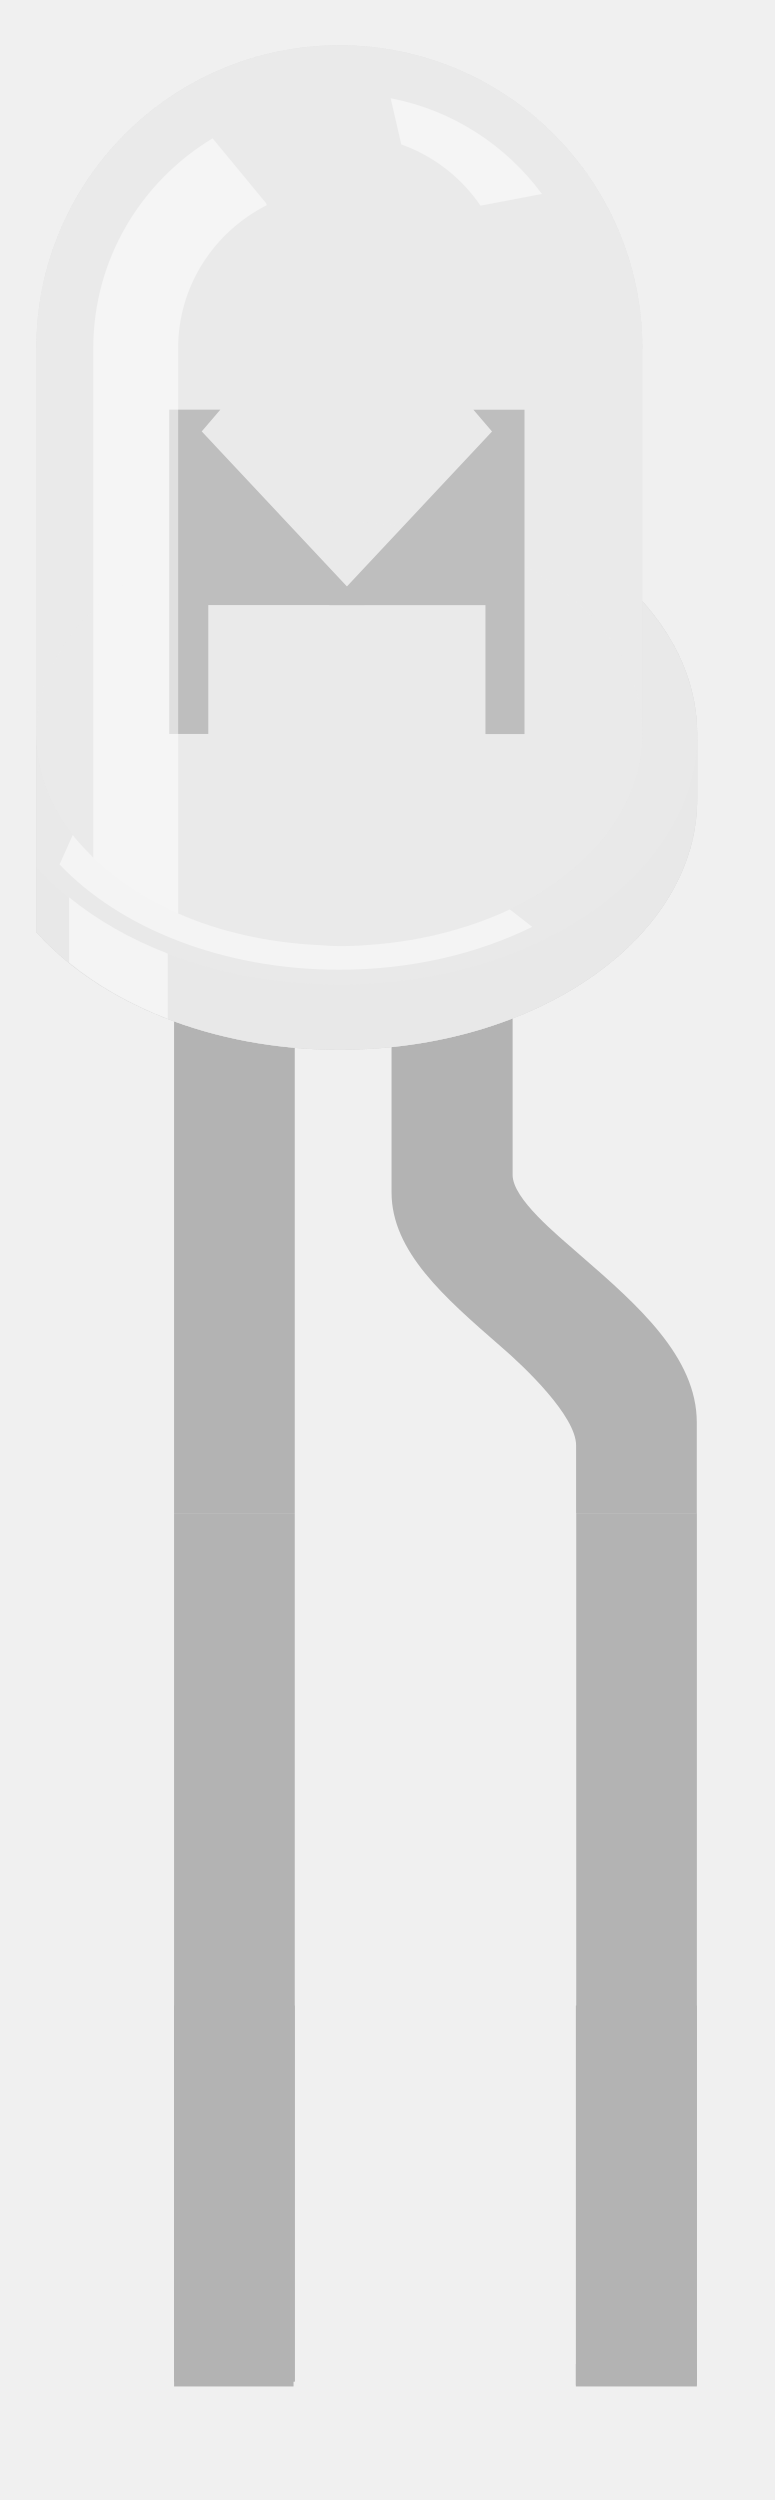
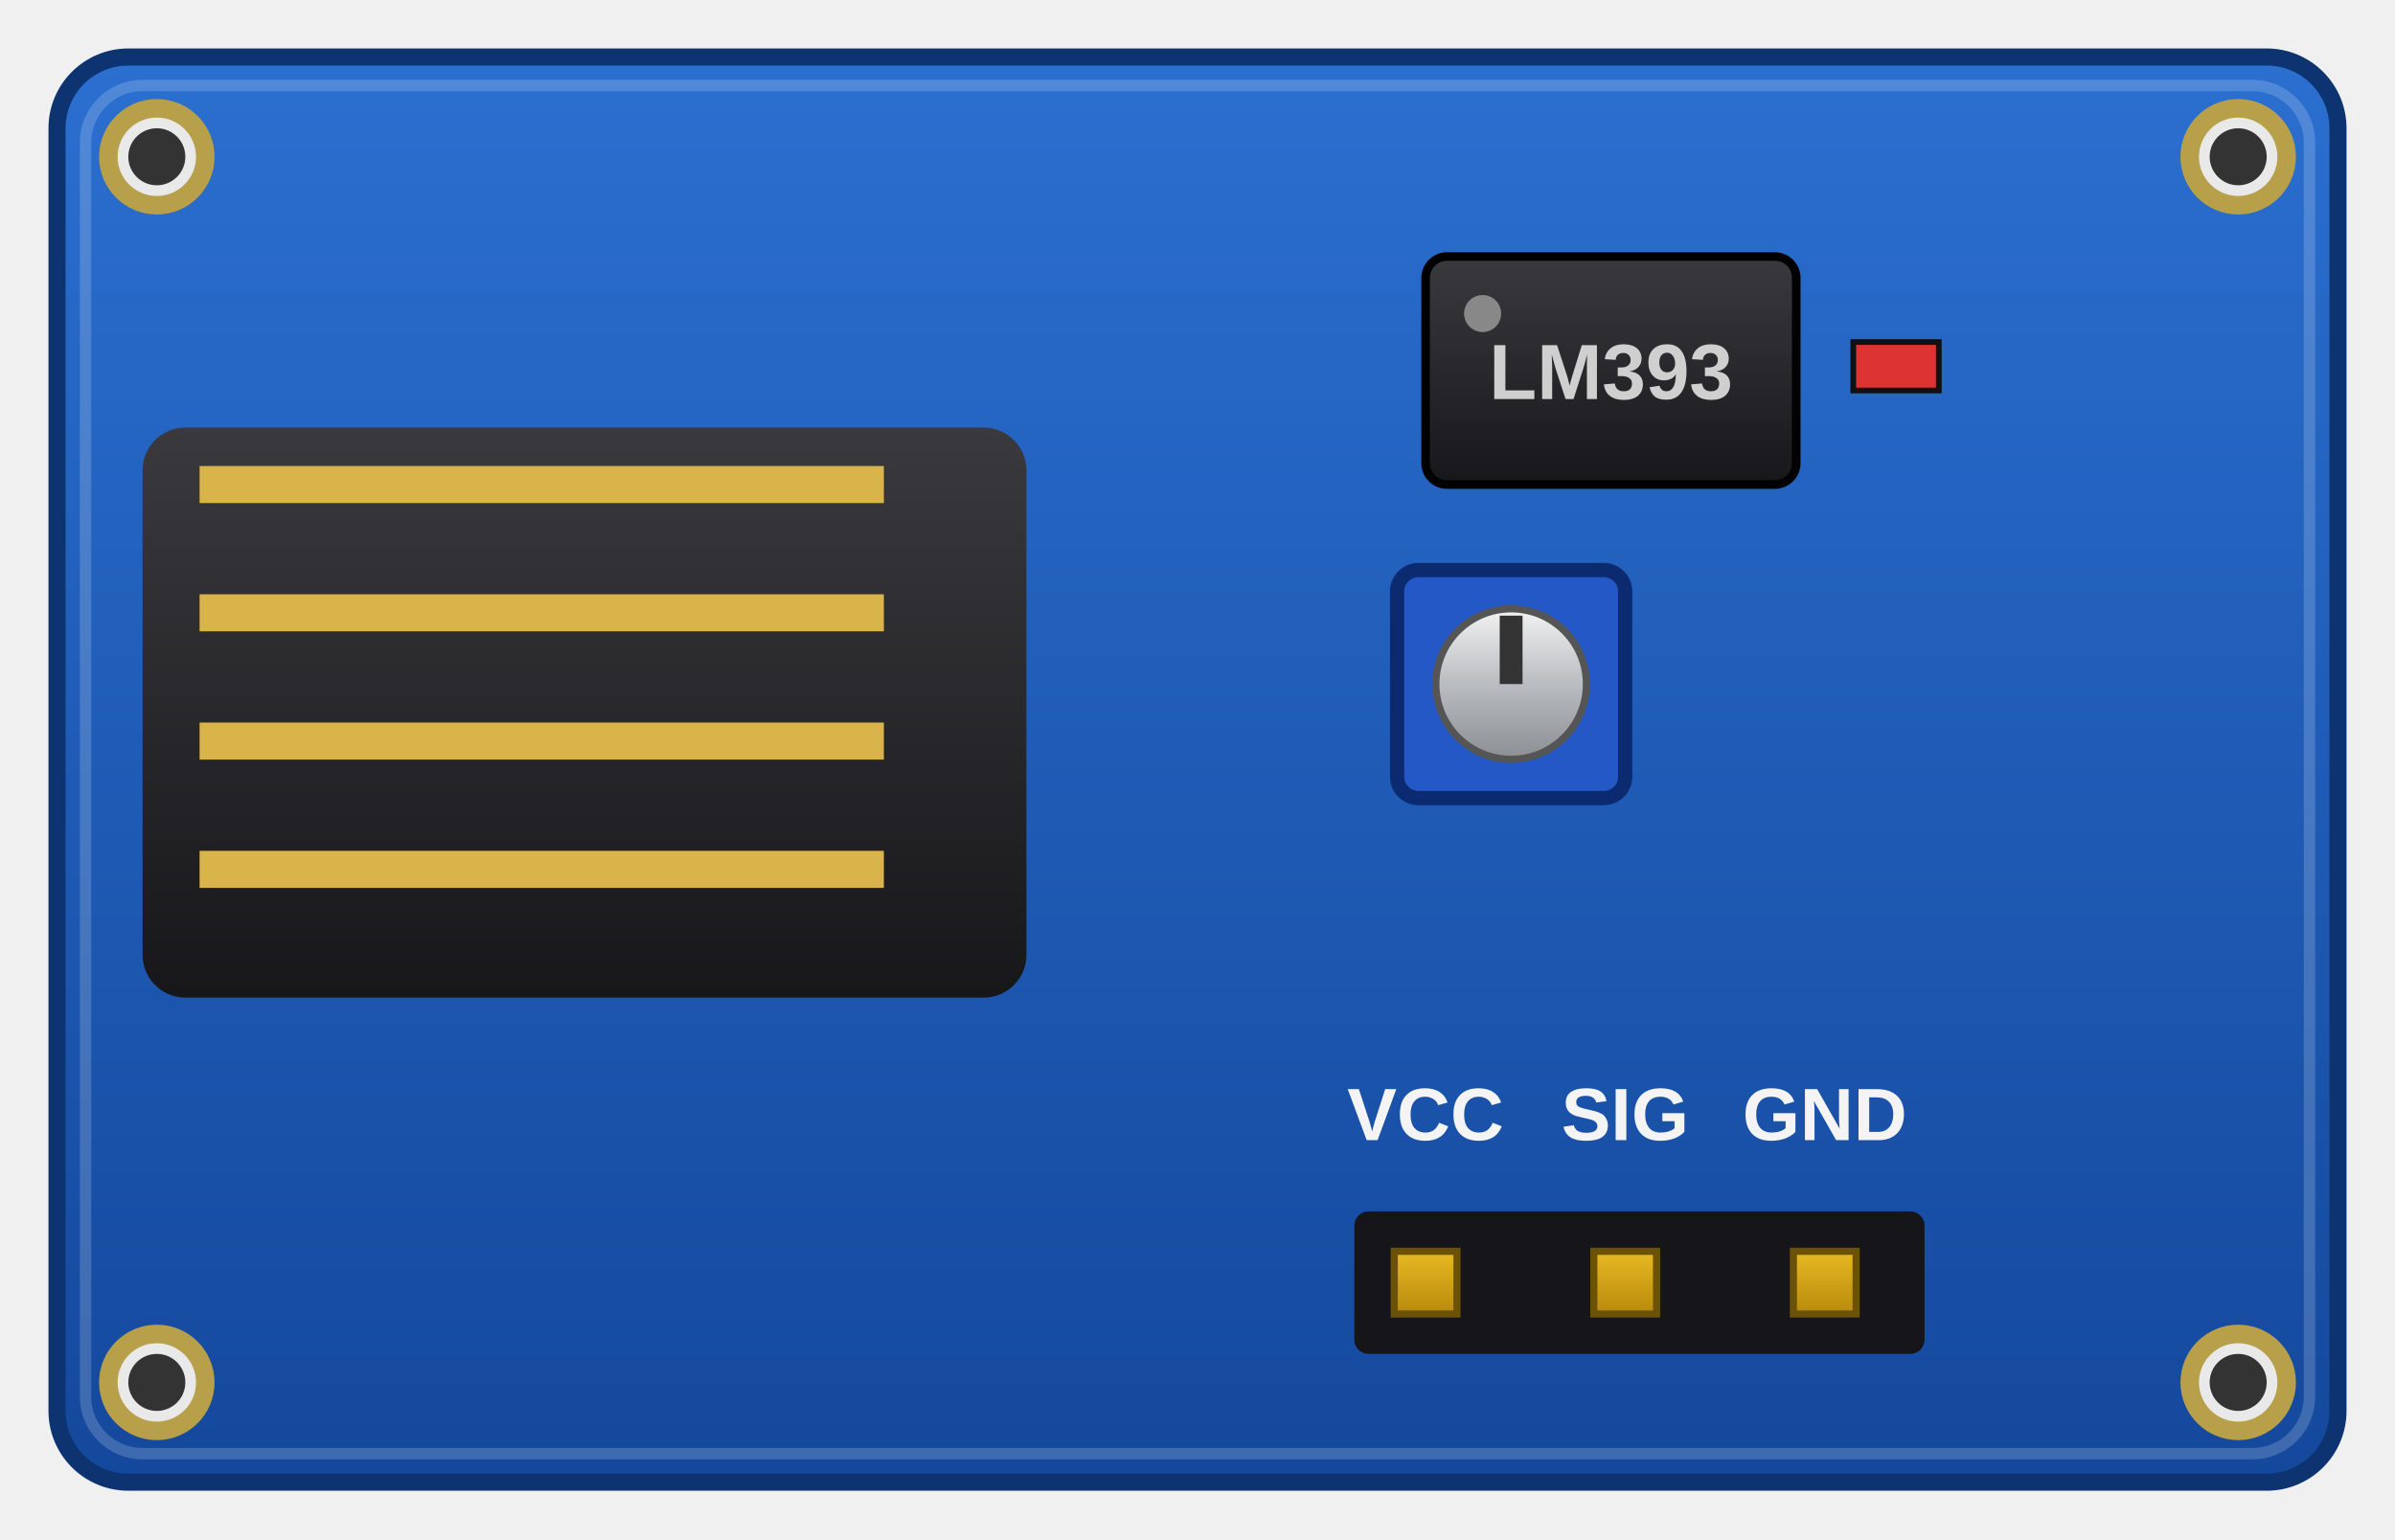
- <svg xmlns="http://www.w3.org/2000/svg" version="1.2" baseProfile="tiny" id="Ebene_1" x="0px" y="0px" width="5.08mm" height="16.4mm" xml:space="preserve">
-   <defs id="defs43" />
-   <rect id="connector0pin" x="4.316" y="49.725" width="2.992" height="9.321" style="fill:#b3b3b3" />
-   <rect id="connector1pin" x="14.278" y="49.725" width="3" height="9.415" style="fill:#b3b3b3" />
-   <rect id="connector0terminal" x="4.316" y="58.611" width="2.962" height="0.558" style="fill:#b3b3b3" />
-   <rect id="connector1terminal" x="14.278" y="58.611" width="3" height="0.558" style="fill:#b3b3b3" />
-   <g id="breadboard" transform="translate(198.9189,-80.88456)">
-     <g id="g9504">
-       <rect id="rect9506" x="-194.603" y="105.413" width="2.992" height="12.986" style="fill:#b3b3b3" />
-     </g>
-     <g id="g9512">
-       <path id="path9514" d="M -186.209,105.413 L -186.209,110.017 C -186.209,110.606 -185.123,111.487 -184.543,111.996 C -183.117,113.233 -181.643,114.523 -181.643,116.152 L -181.643,118.4 L -184.635,118.4 C -184.635,118.4 -184.635,117.011 -184.635,116.721 C -184.635,116.003 -185.891,114.792 -186.509,114.263 C -187.895,113.055 -189.211,111.916 -189.211,110.447 L -189.211,105.412 L -186.209,105.412 L -186.209,105.413 z" style="fill:#b3b3b3" />
-     </g>
-     <g id="g12">
-       <path enable-background="new    " d="M -182.992,95.79 L -182.992,89.521 C -182.992,85.372 -186.356,82.007 -190.506,82.007 C -194.656,82.007 -198.02,85.371 -198.02,89.521 L -198.02,103.993 C -196.451,105.744 -193.677,106.912 -190.506,106.912 C -185.606,106.912 -181.633,104.131 -181.633,100.7 L -181.633,99.083 C -181.633,97.873 -182.136,96.746 -182.992,95.79 z" id="path14" style="opacity:0.31;fill:#cccccc" />
-       <path enable-background="new    " d="M -182.992,95.79 L -182.992,89.521 C -182.992,85.372 -186.356,82.007 -190.506,82.007 C -194.656,82.007 -198.02,85.371 -198.02,89.521 L -198.02,103.993 C -196.451,105.744 -193.677,106.912 -190.506,106.912 C -185.606,106.912 -181.633,104.131 -181.633,100.7 L -181.633,99.083 C -181.633,97.873 -182.136,96.746 -182.992,95.79 z" id="path16" style="opacity:0.5;fill:#e6e6e6" />
-       <path enable-background="new    " d="M -182.992,95.79 L -182.992,99.083 C -182.992,101.988 -186.356,104.343 -190.506,104.343 C -194.656,104.343 -198.02,101.989 -198.02,99.083 L -198.02,102.376 L -198.02,103.993 C -196.451,105.744 -193.677,106.912 -190.506,106.912 C -185.606,106.912 -181.633,104.131 -181.633,100.7 L -181.633,99.083 C -181.633,97.873 -182.136,96.746 -182.992,95.79 z" id="path18" style="opacity:0.9;fill:#d1d1d1" />
-       <path enable-background="new    " d="M -182.992,95.79 L -182.992,99.083 C -182.992,101.988 -186.356,104.343 -190.506,104.343 C -194.656,104.343 -198.02,101.989 -198.02,99.083 L -198.02,102.376 L -198.02,103.993 C -196.451,105.744 -193.677,106.912 -190.506,106.912 C -185.606,106.912 -181.633,104.131 -181.633,100.7 L -181.633,99.083 C -181.633,97.873 -182.136,96.746 -182.992,95.79 z" id="path20" style="opacity:0.7;fill:#e6e6e6" />
-       <path enable-background="new    " d="M -182.992,95.79 L -182.992,99.083 C -182.992,101.988 -186.356,104.343 -190.506,104.343 C -194.656,104.343 -198.02,101.989 -198.02,99.083 L -198.02,102.376 C -196.451,104.126 -193.677,105.294 -190.506,105.294 C -185.606,105.294 -181.633,102.514 -181.633,99.083 C -181.633,97.873 -182.136,96.746 -182.992,95.79 z" id="path22" style="opacity:0.24;fill:#e6e6e6" />
-       <ellipse enable-background="new    " cx="-190.506" cy="99.083" rx="7.514" ry="5.26" id="ellipse24" style="opacity:0.25;fill:#e6e6e6" />
-       <ellipse enable-background="new    " cx="-190.506" cy="99.083" rx="7.514" ry="5.26" id="ellipse26" style="opacity:0.25;fill:#e6e6e6" />
-       <polygon points="-186.592,91.043 -186.13,91.583 -190.162,95.888 -186.293,95.888 -186.293,99.084 -185.325,99.084 -185.325,91.043 -186.592,91.043 " id="polygon30" style="fill:#666666" transform="translate(-0.5897088,0)" />
-       <polygon points="-186.592,91.043 -186.13,91.583 -190.162,95.888 -186.293,95.888 -186.293,99.084 -185.325,99.084 -185.325,91.043 -186.592,91.043 " id="polygon2403" style="fill:#666666" transform="matrix(-1,0,0,1,-380.0476,-2.0060783e-3)" />
-       <path enable-background="new    " d="M -182.992,95.79 L -182.992,89.521 C -182.992,85.372 -186.356,82.007 -190.506,82.007 C -194.656,82.007 -198.02,85.371 -198.02,89.521 L -198.02,103.993 C -196.451,105.744 -193.677,106.912 -190.506,106.912 C -185.606,106.912 -181.633,104.131 -181.633,100.7 L -181.633,99.083 C -181.633,97.873 -182.136,96.746 -182.992,95.79 z" id="path32" style="opacity:0.65;fill:#ececec" />
-       <path enable-background="new    " d="M -187.006,85.984 L -185.481,85.694 C -186.369,84.492 -187.688,83.617 -189.234,83.32 L -188.97,84.466 C -188.159,84.755 -187.477,85.294 -187.006,85.984 z" id="path34" style="opacity:0.5;fill:#ffffff" />
-       <path enable-background="new    " d="M -197.206,103.133 L -197.206,104.75 C -196.516,105.311 -195.691,105.786 -194.758,106.145 L -194.758,104.528 C -195.691,104.168 -196.516,103.694 -197.206,103.133 z" id="path36" style="opacity:0.5;fill:#ffffff" />
-       <path enable-background="new    " d="M -186.281,103.433 C -186.554,103.563 -186.843,103.677 -187.14,103.782 C -187.202,103.803 -187.265,103.824 -187.328,103.844 C -187.926,104.04 -188.565,104.182 -189.236,104.262 C -189.316,104.272 -189.396,104.281 -189.476,104.287 C -189.814,104.32 -190.155,104.343 -190.505,104.343 C -190.664,104.343 -190.832,104.332 -191.005,104.318 C -192.283,104.258 -193.477,103.984 -194.502,103.532 L -194.502,94.636 L -194.502,89.523 C -194.502,87.965 -193.603,86.631 -192.303,85.971 L -192.324,85.919 L -193.648,84.314 C -195.416,85.381 -196.607,87.307 -196.607,89.523 L -196.607,102.147 C -196.659,102.095 -196.936,101.82 -197.115,101.588 L -197.442,102.317 C -195.952,103.889 -193.403,104.928 -190.505,104.928 C -188.724,104.928 -187.077,104.532 -185.723,103.865 L -186.279,103.432 C -186.28,103.433 -186.281,103.433 -186.281,103.433 z" id="path38" style="opacity:0.5;fill:#ffffff" />
-     </g>
-     <rect id="rect9479" x="-194.603" y="118.4" width="2.992" height="21.531" style="fill:#b3b3b3" />
-     <rect id="rect9483" x="-184.632" y="118.4" width="2.991" height="21.531" style="fill:#b3b3b3" />
-   </g>
+ <svg xmlns="http://www.w3.org/2000/svg" viewBox="0 0 168 108" width="168" height="108">
+   <defs>
+     <linearGradient id="gB" x1="0" y1="0" x2="0" y2="1">
+       <stop offset="0" stop-color="#2b6fd0" />
+       <stop offset="1" stop-color="#14489c" />
+     </linearGradient>
+     <linearGradient id="gG" x1="0" y1="0" x2="0" y2="1">
+       <stop offset="0" stop-color="#2f9a4f" />
+       <stop offset="1" stop-color="#176b33" />
+     </linearGradient>
+     <linearGradient id="gR" x1="0" y1="0" x2="0" y2="1">
+       <stop offset="0" stop-color="#d63b3b" />
+       <stop offset="1" stop-color="#9c1c1c" />
+     </linearGradient>
+     <linearGradient id="gP" x1="0" y1="0" x2="0" y2="1">
+       <stop offset="0" stop-color="#6a3aa8" />
+       <stop offset="1" stop-color="#43207c" />
+     </linearGradient>
+     <linearGradient id="gK" x1="0" y1="0" x2="0" y2="1">
+       <stop offset="0" stop-color="#3a3a3e" />
+       <stop offset="1" stop-color="#17171a" />
+     </linearGradient>
+     <linearGradient id="gY" x1="0" y1="0" x2="0" y2="1">
+       <stop offset="0" stop-color="#e8b923" />
+       <stop offset="1" stop-color="#b78a0c" />
+     </linearGradient>
+     <linearGradient id="gM" x1="0" y1="0" x2="0" y2="1">
+       <stop offset="0" stop-color="#f2f2f2" />
+       <stop offset="0.5" stop-color="#b9bcc0" />
+       <stop offset="1" stop-color="#8b8e93" />
+     </linearGradient>
+     <linearGradient id="gV" x1="0" y1="0" x2="1" y2="0">
+       <stop offset="0" stop-color="#8d9094" />
+       <stop offset="0.35" stop-color="#f4f4f4" />
+       <stop offset="1" stop-color="#7c7f84" />
+     </linearGradient>
+     <radialGradient id="gGl" cx="0.35" cy="0.3" r="0.8">
+       <stop offset="0" stop-color="#ffffff" stop-opacity=".9" />
+       <stop offset="1" stop-color="#cfe6f5" stop-opacity=".35" />
+     </radialGradient>
+   </defs>
+   <rect x="4" y="4" width="160" height="100" rx="5" fill="url(#gB)" stroke="#0d3470" stroke-width="1.2" />
+   <rect x="6" y="6" width="156" height="96" rx="4" fill="none" stroke="#fff" stroke-opacity=".18" stroke-width=".8" />
+   <circle cx="11" cy="11" r="3.4" fill="#e9e9e9" stroke="#b8a04a" stroke-width="1.3" />
+   <circle cx="11" cy="11" r="2" fill="#333" />
+   <circle cx="157" cy="11" r="3.4" fill="#e9e9e9" stroke="#b8a04a" stroke-width="1.3" />
+   <circle cx="157" cy="11" r="2" fill="#333" />
+   <circle cx="11" cy="97" r="3.4" fill="#e9e9e9" stroke="#b8a04a" stroke-width="1.3" />
+   <circle cx="11" cy="97" r="2" fill="#333" />
+   <circle cx="157" cy="97" r="3.4" fill="#e9e9e9" stroke="#b8a04a" stroke-width="1.3" />
+   <circle cx="157" cy="97" r="2" fill="#333" />
+   <rect x="10" y="30" width="62" height="40" rx="3" fill="url(#gK)" />
+   <path d="M14 34 H62" stroke="#d9b44a" stroke-width="2.6" />
+   <path d="M14 43 H62" stroke="#d9b44a" stroke-width="2.6" />
+   <path d="M14 52 H62" stroke="#d9b44a" stroke-width="2.6" />
+   <path d="M14 61 H62" stroke="#d9b44a" stroke-width="2.6" />
+   <rect x="100" y="18" width="26" height="16" rx="1.5" fill="url(#gK)" stroke="#000" stroke-width=".6" />
+   <circle cx="104" cy="22" r="1.3" fill="#888" />
+   <text x="113.0" y="28.0" font-family="Arial,Helvetica,sans-serif" font-size="5.5" font-weight="bold" fill="#cfcfcf" text-anchor="middle">LM393</text>
+   <rect x="98" y="40" width="16" height="16" rx="1.5" fill="#2358c6" stroke="#0b2a70" />
+   <circle cx="106.0" cy="48.0" r="5.28" fill="url(#gM)" stroke="#555" stroke-width=".5" />
+   <rect x="105.2" y="43.2" width="1.6" height="4.8" fill="#333" />
+   <rect x="130" y="24" width="6" height="3.4" fill="#d33" stroke="#111" stroke-width=".4" />
+   <rect x="95" y="85" width="40" height="10" fill="#15151a" rx="1" />
+   <rect x="97.8" y="87.8" width="4.4" height="4.4" fill="url(#gY)" stroke="#6b5206" stroke-width=".5" />
+   <text x="100" y="80" font-family="Arial,Helvetica,sans-serif" font-size="5.2" font-weight="bold" fill="#f4f4f4" text-anchor="middle">VCC</text>
+   <rect x="111.8" y="87.8" width="4.4" height="4.4" fill="url(#gY)" stroke="#6b5206" stroke-width=".5" />
+   <text x="114" y="80" font-family="Arial,Helvetica,sans-serif" font-size="5.2" font-weight="bold" fill="#f4f4f4" text-anchor="middle">SIG</text>
+   <rect x="125.8" y="87.8" width="4.4" height="4.4" fill="url(#gY)" stroke="#6b5206" stroke-width=".5" />
+   <text x="128" y="80" font-family="Arial,Helvetica,sans-serif" font-size="5.2" font-weight="bold" fill="#f4f4f4" text-anchor="middle">GND</text>
</svg>
